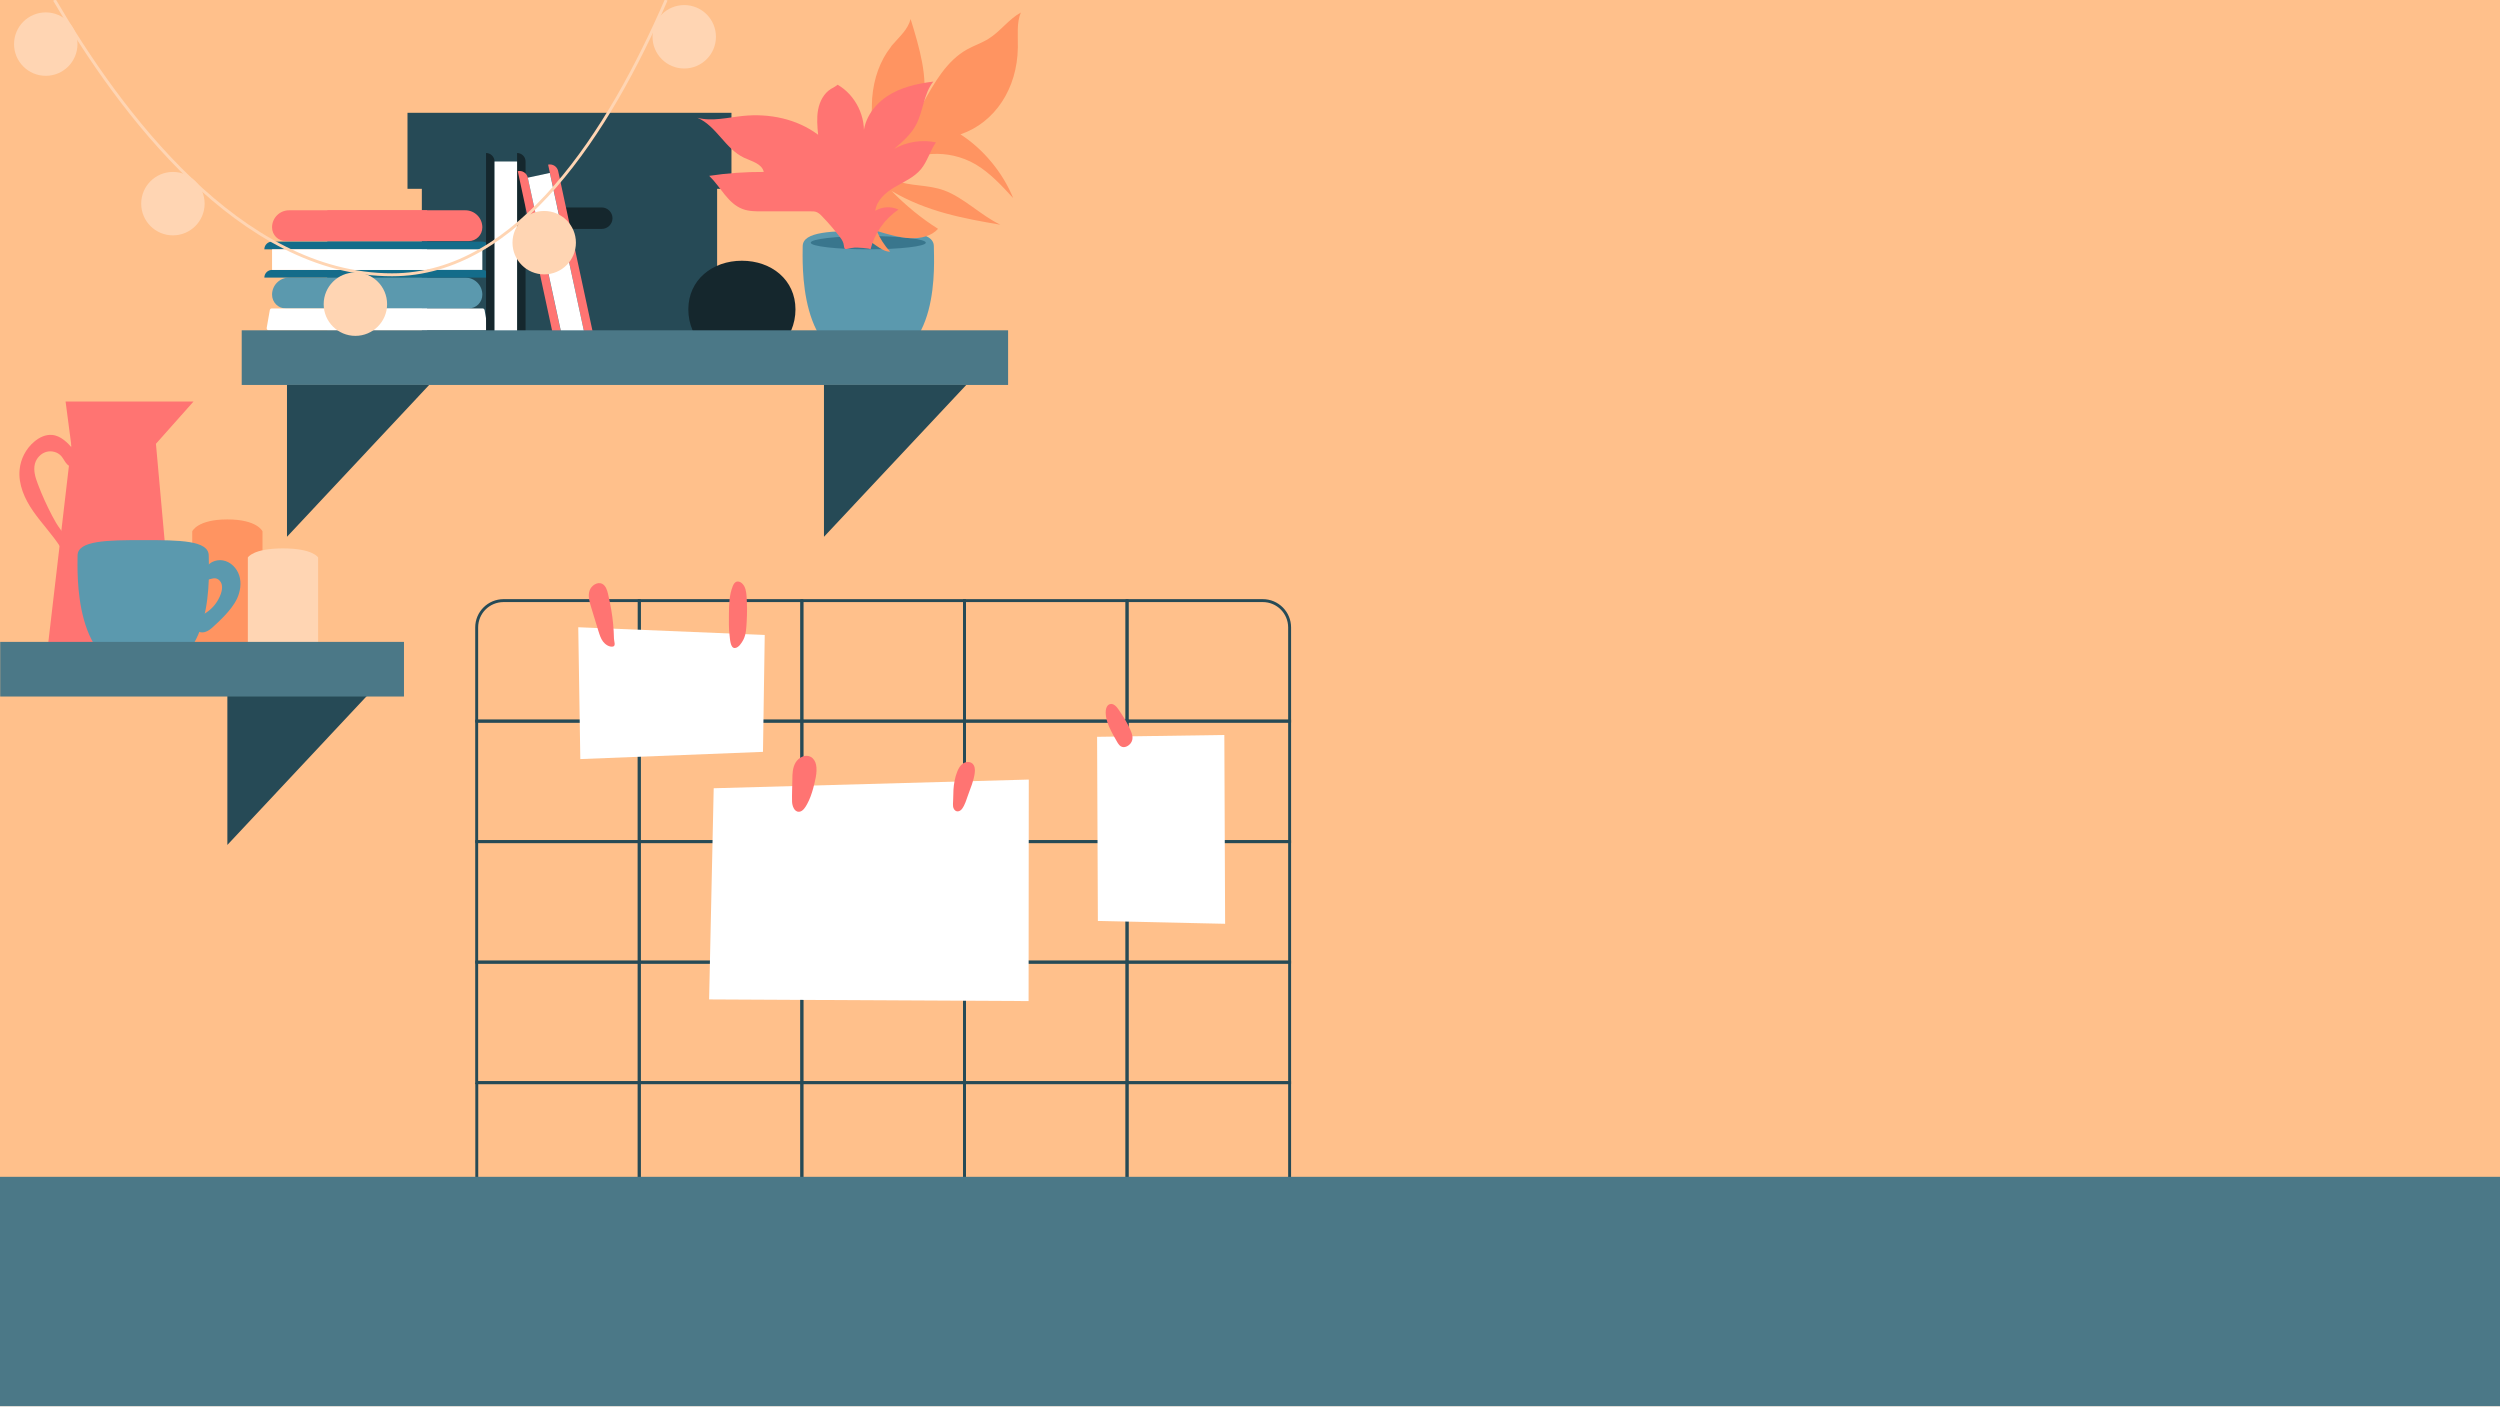
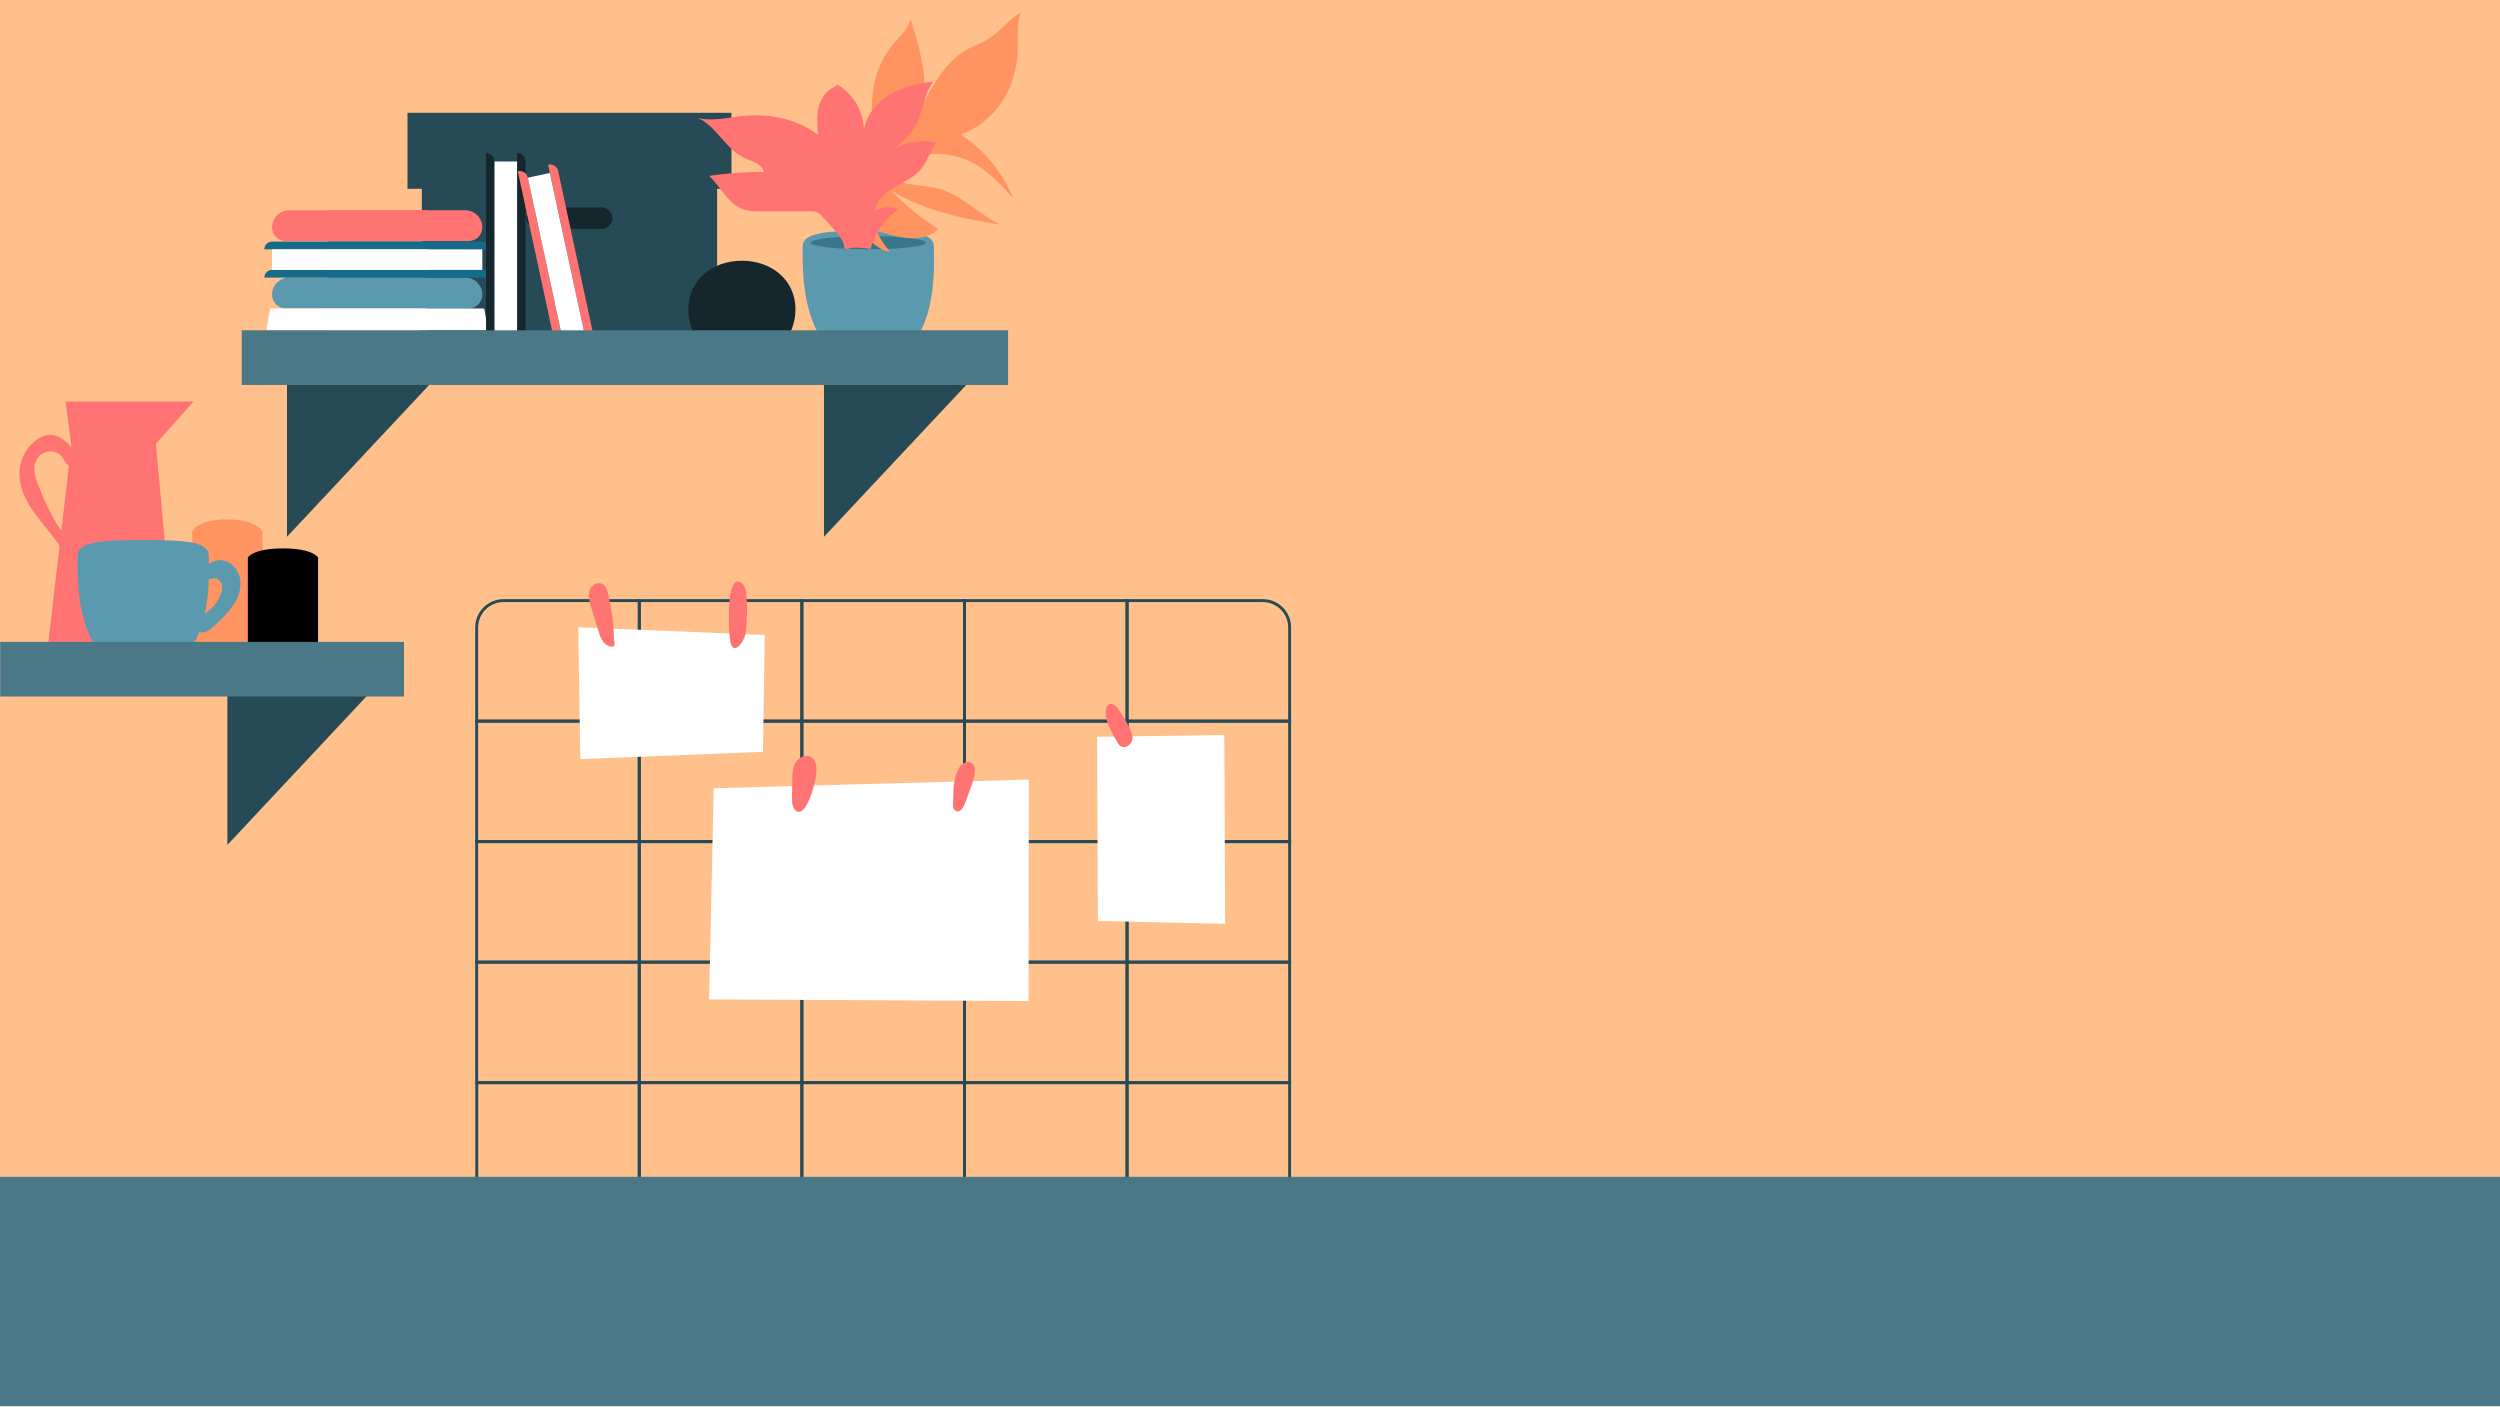
<svg xmlns="http://www.w3.org/2000/svg" version="1.1" id="Layer_3" x="0px" y="0px" viewBox="0 0 2562 1441" style="enable-background:new 0 0 2562 1441;" xml:space="preserve" width="2562.0" height="1441.0">
  <style type="text/css">
	.st0{fill:#FFC08B;}
	.st1{fill:none;stroke:#264A56;stroke-width:3;stroke-miterlimit:10;}
	.st2{fill:#FFFFFF;}
	.st3{fill:#FF7472;}
	.st4{fill:#4B7887;}
	.st5{fill:#264A56;}
	.st6{fill:#15272D;}
	.st7{fill:#5B99AE;}
	.st8{fill:#39768D;}
	.st9{fill:#146C8A;}
	.st10{fill:#FF9461;}
- 	.st11{fill:#FFD5B3;}
- 	.st12{fill:none;stroke:#FFD5B3;stroke-width:3;stroke-miterlimit:10;}
</style>
  <rect class="st0" width="2562" height="1441" />
  <g>
    <path class="st1" d="M516.1,615.5h139.1V739H488.5V643C488.5,627.8,500.8,615.5,516.1,615.5z" />
    <rect x="655.1" y="615.5" class="st1" width="166.6" height="123.5" />
    <rect x="821.8" y="615.5" class="st1" width="166.6" height="123.5" />
    <rect x="988.4" y="615.5" class="st1" width="166.6" height="123.5" />
    <path class="st1" d="M1155,615.5h139.1c15.2,0,27.5,12.3,27.5,27.5V739H1155V615.5z" />
    <rect x="488.5" y="739" class="st1" width="166.6" height="123.5" />
    <rect x="655.1" y="739" class="st1" width="166.6" height="123.5" />
    <rect x="821.8" y="739" class="st1" width="166.6" height="123.5" />
    <rect x="988.4" y="739" class="st1" width="166.6" height="123.5" />
    <rect x="1155" y="739" class="st1" width="166.6" height="123.5" />
    <rect x="488.5" y="862.5" class="st1" width="166.6" height="123.5" />
    <rect x="655.1" y="862.5" class="st1" width="166.6" height="123.5" />
    <rect x="821.8" y="862.5" class="st1" width="166.6" height="123.5" />
    <rect x="988.4" y="862.5" class="st1" width="166.6" height="123.5" />
    <rect x="1155" y="862.5" class="st1" width="166.6" height="123.5" />
    <rect x="488.5" y="986" class="st1" width="166.6" height="123.5" />
    <rect x="655.1" y="986" class="st1" width="166.6" height="123.5" />
    <rect x="821.8" y="986" class="st1" width="166.6" height="123.5" />
    <rect x="988.4" y="986" class="st1" width="166.6" height="123.5" />
    <rect x="1155" y="986" class="st1" width="166.6" height="123.5" />
    <path class="st1" d="M488.5,1109.5h166.6V1233H516.1c-15.2,0-27.5-12.3-27.5-27.5V1109.5z" />
    <rect x="655.1" y="1109.5" class="st1" width="166.6" height="123.5" />
    <rect x="821.8" y="1109.5" class="st1" width="166.6" height="123.5" />
    <rect x="988.4" y="1109.5" class="st1" width="166.6" height="123.5" />
    <path class="st1" d="M1155,1109.5h166.6v95.9c0,15.2-12.3,27.5-27.5,27.5H1155V1109.5z" />
    <polygon class="st2" points="781.9,770.5 594.7,777.9 592.6,642.8 783.7,650.7  " />
    <polygon class="st2" points="1054.1,1025.9 726.7,1024.2 731.4,807.8 1054.3,798.9  " />
    <polygon class="st2" points="1125.1,943.8 1124.3,755.1 1254.7,753.2 1255.5,946.7  " />
    <path class="st3" d="M623,608.2c-0.9-3.8-2.3-7.9-5.7-9.8c-5-2.7-11.5,1.7-13.2,7.1s0,11.3,1.7,16.8c2.5,8.1,4.9,16.2,7.4,24.2   c1.2,3.8,2.4,7.8,4.8,11c2.2,2.9,6.3,5.8,10.1,5.1c3.3-0.6,1.1-5.6,1.1-8c-0.2-10-1.1-20-2.8-29.8   C625.5,619.2,624.3,613.7,623,608.2z" />
    <path class="st3" d="M765.1,611.3c-0.3-4.9-1.1-10.2-4.7-13.5c-1.5-1.4-3.7-2.3-5.6-1.7c-2,0.7-3.1,2.7-3.9,4.7   c-3.6,8.9-3.8,18.7-3.9,28.3c-0.1,7.4-0.2,14.8,0.7,22.2c0.4,3,0.6,13.1,5.4,12.8c3.9-0.2,7.1-5.5,8.7-8.5c2.9-5.6,3-12.2,3.4-18.4   C765.7,628.6,765.7,619.9,765.1,611.3z" />
    <path class="st3" d="M836.3,783.7c-0.7-3.3-2.5-6.5-5.5-8.1c-5.4-2.9-12.4,0.6-15.5,5.9c-3.1,5.3-3.3,11.7-3.3,17.8   c-0.1,7.4-0.5,14.8-0.3,22.2c0.1,3.9,2.1,10.7,7.2,10.4c3.9-0.2,6.7-5,8.3-8c2.7-4.9,4.6-10.4,6.1-15.8   C835.2,800.6,837.9,791.4,836.3,783.7z" />
    <path class="st3" d="M998.9,792.3c0.5-3.6,0.2-7.7-2.6-10c-2.6-2.1-6.7-1.7-9.5,0.2s-4.5,5-5.8,8.2c-2.4,6-3.5,12.4-3.9,18.8   c-0.2,3.3-0.3,6.6-0.3,9.9c0,2.7-0.7,6.6,0.5,9.1c2,4.3,6.2,3.6,8.6,0.4c3-4.1,4.5-9.4,6.2-14.2C994.7,807.4,997.9,800,998.9,792.3   z" />
    <path class="st3" d="M1146.5,727.4c-2.1-3.2-5.4-6.9-9.1-5.8c-3.3,1-4.3,5.1-4.3,8.5c0.1,6.7,2.5,13,5.5,18.9   c1.5,3,3.1,5.9,4.8,8.8c1.3,2.3,2.8,5.5,5.2,7c3.5,2.2,7.9-0.2,10.1-3.1c3.5-4.7,1.5-9.6-0.6-14.4   C1155,740.2,1150.8,733.8,1146.5,727.4z" />
  </g>
  <rect y="1206" class="st4" width="2562" height="235" />
  <g>
    <rect x="432.3" y="128.8" class="st5" width="302.6" height="213" />
    <rect x="417.6" y="115.6" class="st5" width="332" height="77.9" />
    <path class="st6" d="M616.7,234.6h-66.1c-6,0-11-5-11-11l0,0c0-6,5-11,11-11h66.1c6,0,11,5,11,11l0,0   C627.7,229.6,622.7,234.6,616.7,234.6z" />
    <path class="st6" d="M815.2,317.1c0,30.3-24.6,54.9-54.9,54.9s-54.9-24.6-54.9-54.9c0-30.3,24.6-49.9,54.9-49.9   S815.2,286.8,815.2,317.1z" />
    <path class="st7" d="M957,252.4c0,15.5,7.8,119.6-67.2,119.6c-72.4,0-67.2-104.2-67.2-119.6s30.4-15.8,67.5-15.8   C927.1,236.6,957,236.9,957,252.4z" />
    <ellipse class="st8" cx="889.8" cy="248.7" rx="59" ry="6.8" />
    <g>
      <path class="st7" d="M335.4,284.5h141.4c9.7,0,17.5,7.8,17.5,17.5l0,0c0,7.8-6.3,14.1-14.1,14.1H335.4V284.5z" />
      <path class="st3" d="M335.4,215.5h141.4c9.7,0,17.5,7.8,17.5,17.5l0,0c0,7.8-6.3,14.1-14.1,14.1H335.4V215.5z" />
      <path class="st9" d="M335.4,276.6h158.9c4.4,0,7.9,3.6,7.9,7.9l0,0H335.4V276.6z" />
      <path class="st9" d="M335.4,247.6h158.9c4.4,0,7.9,3.6,7.9,7.9l0,0H335.4V247.6z" />
      <rect x="335.4" y="255.5" class="st2" width="158.9" height="21.1" />
      <path class="st2" d="M335.4,316.1h159.2c1,0,1.8,0.7,2,1.7l3.2,18.3c0.2,1.3-0.8,2.4-2,2.4H335.4V316.1z" />
      <path class="st7" d="M437.7,316.1H292.9c-7.8,0-14.1-6.3-14.1-14.1l0,0c0-9.7,7.8-17.5,17.5-17.5h141.4V316.1z" />
      <path class="st3" d="M437.7,247.1H292.9c-7.8,0-14.1-6.3-14.1-14.1l0,0c0-9.7,7.8-17.5,17.5-17.5h141.4V247.1z" />
      <path class="st9" d="M437.7,284.5H270.9l0,0c0-4.3,3.5-7.9,7.9-7.9h158.9V284.5z" />
      <path class="st9" d="M437.7,255.5H270.9l0,0c0-4.3,3.5-7.9,7.9-7.9h158.9V255.5z" />
      <rect x="278.8" y="255.5" class="st2" width="158.9" height="21.1" />
      <path class="st2" d="M437.7,338.5H275.3c-1.2,0-2.2-1.1-2-2.4l3.2-18.3c0.2-1,1-1.7,2-1.7h159.2V338.5z" />
      <path class="st6" d="M498.1,339.7V156.8l0,0c4.8,0,8.7,3.9,8.7,8.7v174.2H498.1z" />
      <path class="st6" d="M529.9,339.7V156.8l0,0c4.8,0,8.7,3.9,8.7,8.7v174.2H529.9z" />
      <rect x="506.8" y="165.5" class="st2" width="23.1" height="174.2" />
      <path class="st3" d="M569.1,354.2l-38.5-178.8l0,0c4.7-1,9.3,2,10.3,6.7l36.6,170.3L569.1,354.2z" />
      <path class="st3" d="M600.2,347.5l-38.5-178.8l0,0c4.7-1,9.3,2,10.3,6.6l36.6,170.3L600.2,347.5z" />
      <rect x="559" y="177.7" transform="matrix(0.9775 -0.2108 0.2108 0.9775 -42.9991 126.2253)" class="st2" width="23.1" height="174.2" />
    </g>
    <rect x="247.7" y="338.5" class="st4" width="785.4" height="56" />
    <polygon class="st5" points="294.1,394.5 294.1,550.1 439.8,394.5  " />
    <polygon class="st5" points="844.4,394.5 844.4,550.1 990.2,394.5  " />
    <path class="st10" d="M914.9,45.6c6.9-8.1,15.4-15.1,18.3-26.1c9.1,29.5,18.3,60.7,12.4,86.8c12-21.7,24.6-44.1,45.7-55.8   c7.1-3.9,15-6.5,21.8-10.8c12.1-7.5,20.6-20,33.1-26.9c-4.5,10.2-2.9,23.6-3.1,35.9c-0.6,42.2-23.5,76.9-58.8,89   c23.5,15.1,43.4,39.2,54,65.3c-11.8-12.9-24-26-38.4-34.5c-14.5-8.5-30.3-11.5-44.6-10.7c-14.3,0.8-27.4,5.3-39.7,10.8   c-4.3,1.9-8.9,6.5-5.6,11.6c1.5,2.3,4.1,3.6,6.4,4.5c17.1,6.5,34,4.2,51.1,10.4c20.2,7.4,37.8,25.7,57.7,35.2   C988,224,949.6,217,913.7,195.7c14.5,14.9,30.6,28.1,47.6,38.8c-6.7,7.5-17.6,10.1-28.7,9.6s-22.7-4-34.1-7.4   c3.3,7.6,7.9,14.9,13.7,21.2c-9.5,0.4-18.9-12.1-28.9-14.1c-5.1-1-9.7,0.8-14.7-0.5c-7.8-2-14.2-11-16.1-19.2   c-1.9-8.3-0.2-15.9,1.5-23.1c2.6-10.4,5.4-20.7,10.1-29.8c4.4-8.8,10.4-16.3,15.7-24.3c5-7.4,9.1-15.3,12-24.1   c2.3-6.7,1.4-14.8,2-22.3c0.8-10,2.8-19.6,6-28.4c3.2-8.8,7.6-16.9,13.1-23.9C913.4,47.3,914.1,46.4,914.9,45.6z" />
    <path class="st3" d="M861.3,243.7c-5.8-7.7-12-15-18.7-21.9c-1.8-1.9-3.8-3.9-6.4-4.7c-1.7-0.5-3.4-0.5-5.2-0.5   c-16.7,0-33.3,0-50,0c-6.8,0-13.7,0-20-2.4c-15.2-5.7-22.5-22.7-34.2-34c18.5-2.8,37.2-4.1,55.9-4c-1.8-8.4-12.3-10.9-20.1-14.5   c-19.2-8.9-28.4-32.7-47.9-41c15.1,4,31-0.3,46.6-1.9c27-2.8,55.4,3,77.1,19.3c-0.8-8.6-1.6-17.3,0-25.7   c1.6-8.5,5.9-16.8,13.2-21.3c2.3-1.4,4.8-2.5,6.8-4.3c18.6,10.8,29.5,33.3,26.5,54.6c-0.9-16.9,9.6-32.9,23.7-42.4   c14-9.5,31.1-13.3,47.9-15.4c-10.2,12.7-10.2,30.7-18.1,45c-5.3,9.6-13.8,16.9-22.1,24c12.8-7.3,28.4-9.8,42.9-6.7   c-6.1,8.6-8.7,19.4-15.4,27.5c-7,8.4-17.4,12.8-26.8,18.3s-18.6,13.5-20,24.3c7.1-4.3,16.3-4.8,23.8-1.2   c-14.2,9.4-24.6,24.3-28.7,40.8c0.3-1.3-14.7-2-16-1.9c-2.8,0.2-5.4,0.8-8.1,1.4c-2.7,0.6-2.9-1-3.2-3.4   C864.5,248.6,863.1,246.1,861.3,243.7z" />
  </g>
  <g>
    <g>
      <polygon class="st3" points="49.4,659.2 75.1,439.2 158.4,439.2 178.1,658.3   " />
      <polygon class="st3" points="73.1,456.3 67.2,411.5 198.3,411.5 159.8,454.8   " />
      <path class="st3" d="M53.1,445.7c-6.6-0.5-13.1,2.7-18.1,7c-8.4,7.1-13.9,17.6-14.9,28.6c-1.5,15.2,5.2,30.1,13.9,42.6    s19.4,23.6,27.7,36.4c2.1,3.2,4.5,6.9,8.3,7.6c0.6,0.1,1.2,0.1,1.7-0.2c0.6-0.4,0.9-1.1,1-1.8c2.1-8.6-5.3-16.1-10.6-23.2    c-3.3-4.3-6-9.1-8.6-14c-5.6-10.7-10.6-21.7-14.8-32.9c-2.5-6.6-4.7-13.8-2.9-20.6c1.5-5.5,5.8-10.3,11.3-12s11.9-0.1,15.7,4.2    c2.4,2.7,3.7,6.3,6.4,8.8c2.8,2.5,7.8,3.7,11.3,1.9c3-1.6,2.6-5.1,1.5-7.8c-1.6-4-4.8-7.4-7.6-10.6c-2.7-3.2-5.6-6.3-8.9-8.8    C61.9,448.1,57.7,446,53.1,445.7z" />
    </g>
    <path class="st10" d="M269,659.2h-72V544.5c0,0,5.2-12.2,36-12.2s36,12.2,36,12.2V659.2z" />
    <path class="st11" d="M326,659.2h-72v-87.9c0,0,5.2-9.3,36-9.3s36,9.3,36,9.3V659.2z" />
    <polygon class="st5" points="233,710.3 233,865.9 378.7,710.3  " />
    <path class="st7" d="M213.9,569.3c0,15.5,7.8,119.6-67.2,119.6c-72.4,0-67.2-104.2-67.2-119.6c0-15.4,30.4-15.8,67.5-15.8   C184,553.5,213.9,553.8,213.9,569.3z" />
    <path class="st7" d="M228.5,574.3c7.9,1.4,14.3,7.9,16.7,15.6c2.4,7.6,1.1,16.1-2.2,23.4c-3.3,7-8.4,13-13.7,18.6   c-3.5,3.6-7.1,7.1-10.8,10.4c-2.5,2.3-5.2,4.5-8.5,5.4c-3.3,0.9-7.2,0.2-9.2-2.6c-2.2-3.2-0.9-7.8,1.6-10.7   c2.6-2.9,6.2-4.7,9.4-6.9c6.6-4.5,11.7-11.1,14.4-18.6c1.1-3.1,1.8-6.4,1.1-9.6c-0.7-3.2-3.2-6.1-6.4-6.6c-3.3-0.4-6.3,1.4-9.5,1.6   c-3.7,0.3-5.9-2.5-5.5-6c0.3-2.8,2.1-3.9,4-5.7c2.5-2.3,4.2-4.9,7.4-6.6C220.8,574.3,224.8,573.6,228.5,574.3z" />
    <rect x="0.2" y="657.8" class="st4" width="413.8" height="56" />
  </g>
-   <g>
-     <path class="st12" d="M682.7,0c-58.1,133.9-151.5,281.6-280.9,281.6c-155.2,0-279-166.6-346-281.6" />
-     <circle class="st11" cx="557.7" cy="248.7" r="32.5" />
-     <circle class="st11" cx="701.2" cy="37.7" r="32.5" />
-     <circle class="st11" cx="364.2" cy="311.7" r="32.5" />
-     <circle class="st11" cx="177.2" cy="208.7" r="32.5" />
-     <circle class="st11" cx="46.9" cy="45.2" r="32.5" />
-   </g>
</svg>
